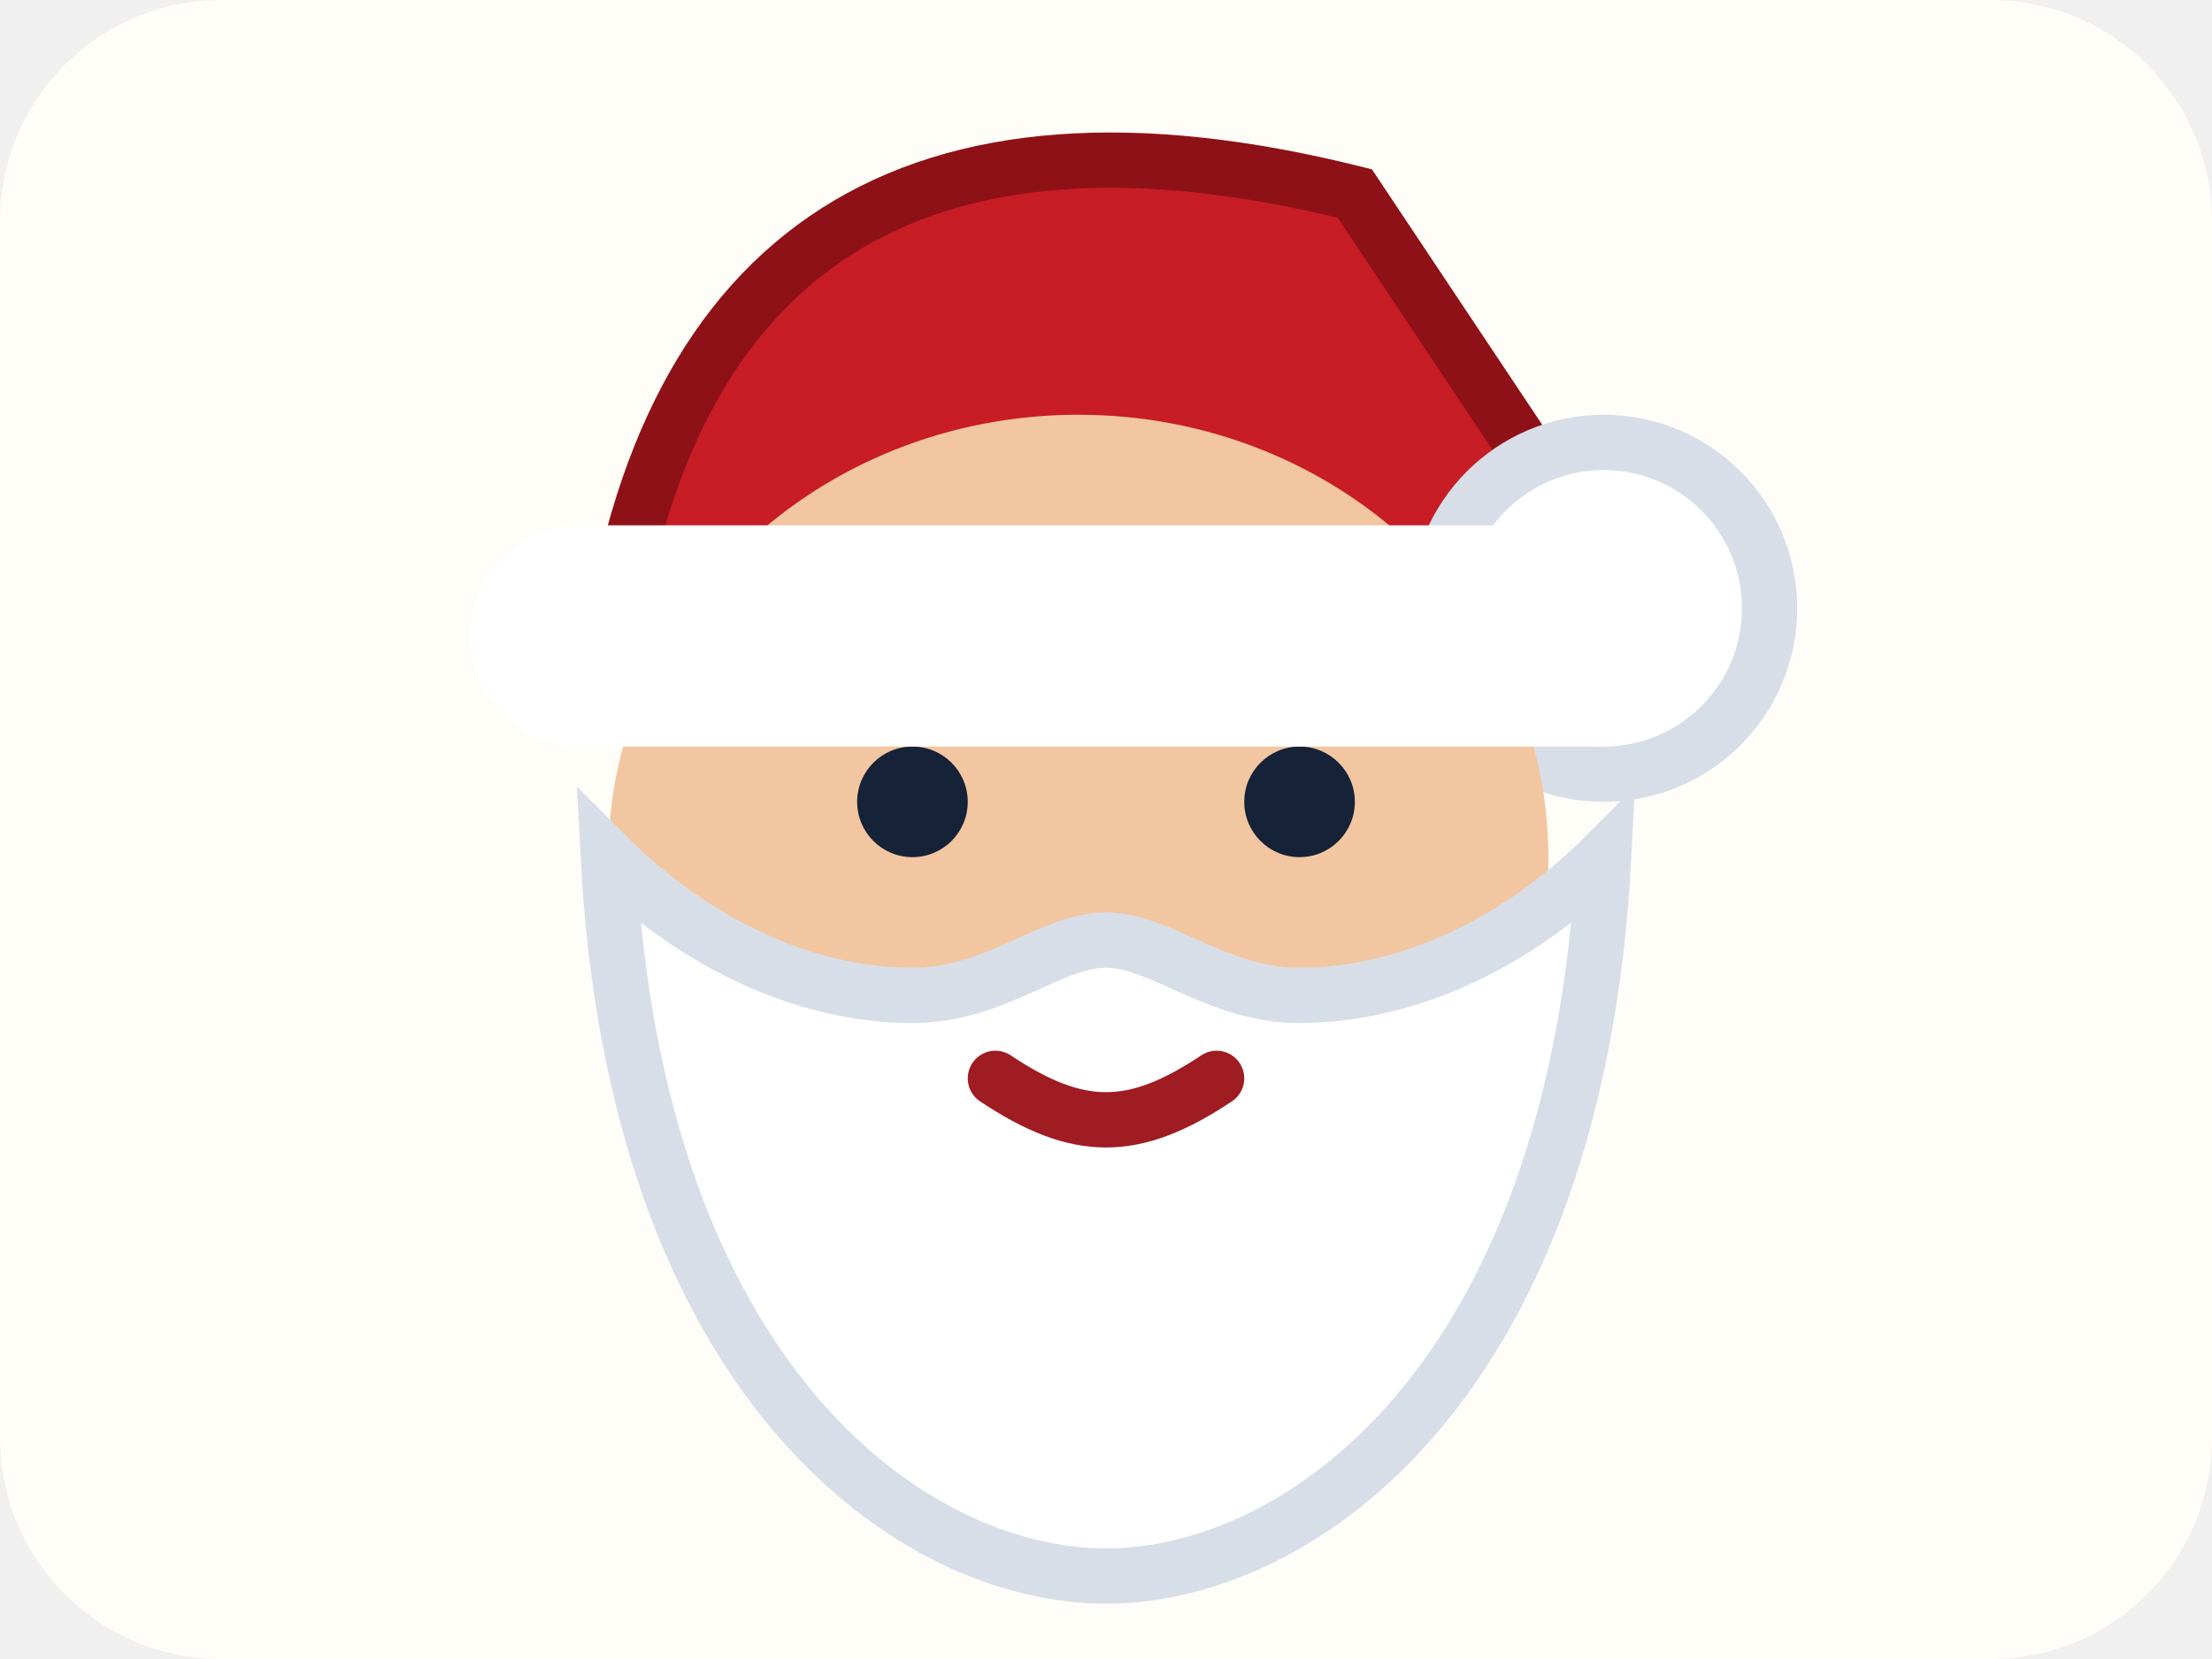
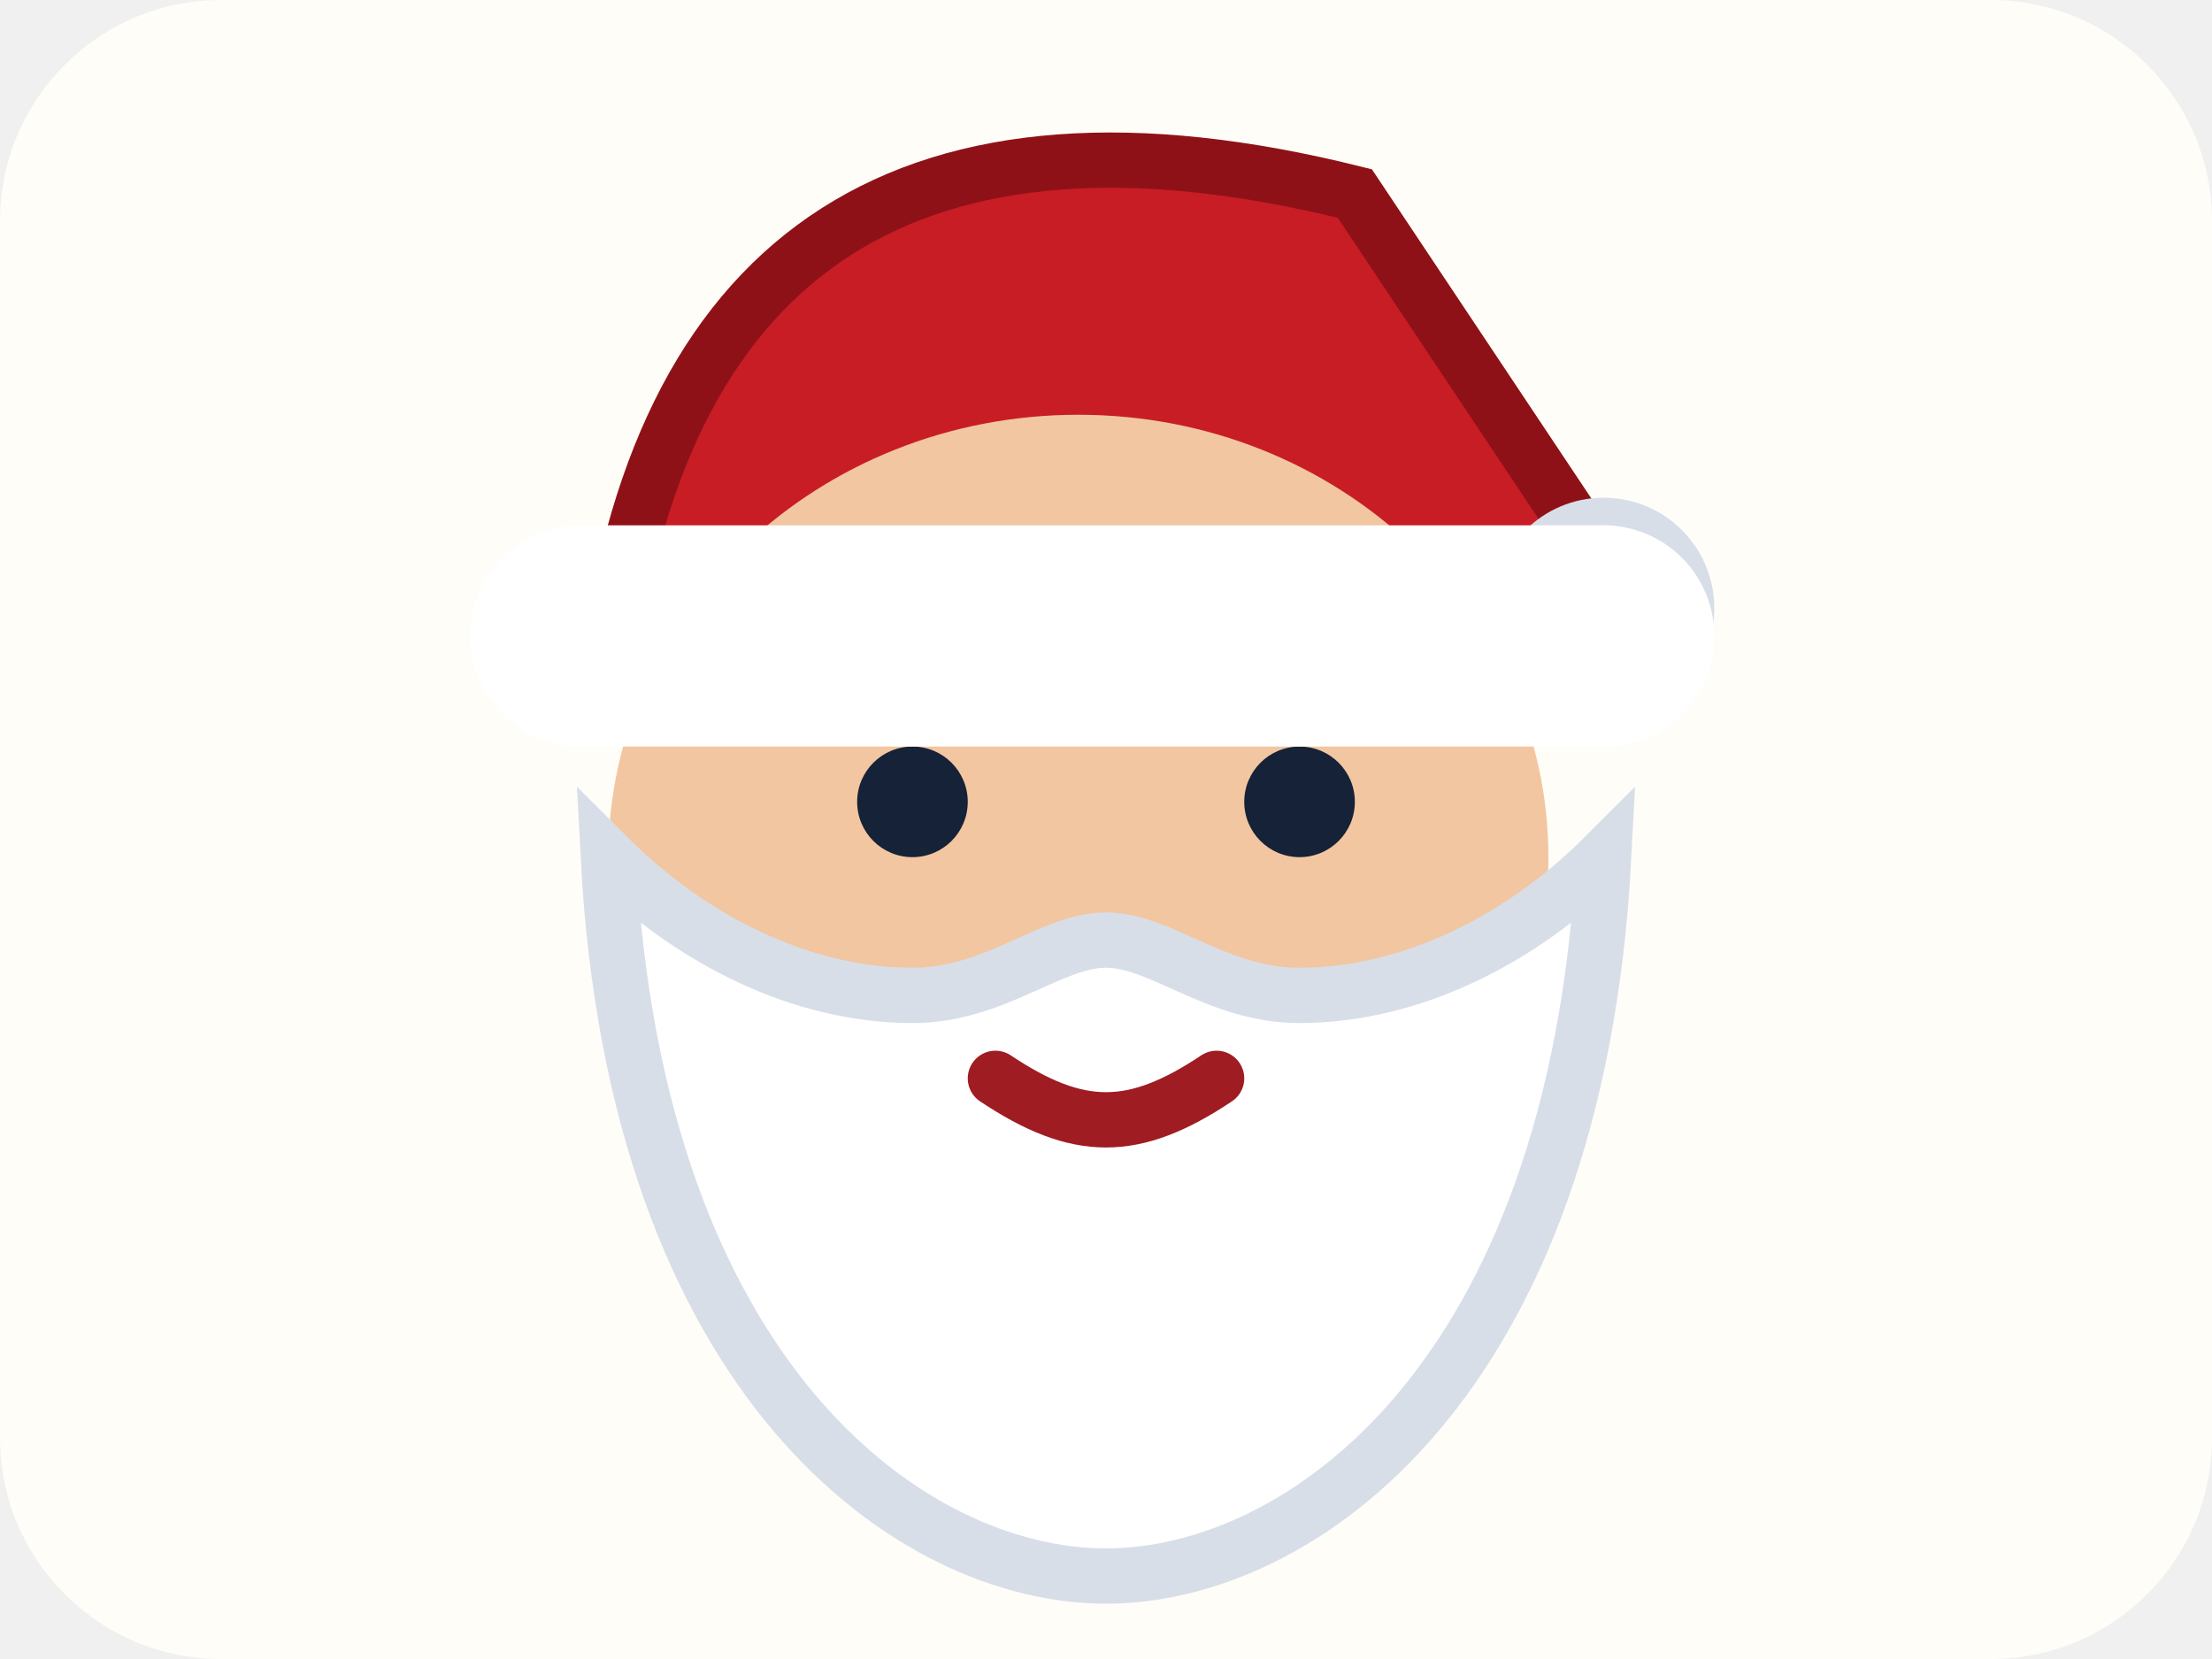
<svg xmlns="http://www.w3.org/2000/svg" width="80" height="60" viewBox="0 0 80 60">
  <rect width="80" height="60" rx="8" fill="#fffdf7" />
  <path d="M22 24C24 9 33 3 49 7l10 15-8 3H25Z" fill="#c81d25" stroke="#8f1118" stroke-width="2" />
-   <circle cx="58" cy="22" r="6" fill="#fff" stroke="#d8dee8" stroke-width="2" />
+   <circle cx="58" cy="22" r="3.5" fill="#fff" stroke="#d8dee8" stroke-width="1" />
  <ellipse cx="39" cy="31" rx="17" ry="16" fill="#f2c6a0" />
  <path d="M22 31c1 19 11 26 18 26s17-7 18-26c-3 3-7 5-11 5-3 0-5-2-7-2s-4 2-7 2c-4 0-8-2-11-5Z" fill="#fff" stroke="#d8dee8" stroke-width="2" />
  <circle cx="33" cy="29" r="2" fill="#152238" />
  <circle cx="47" cy="29" r="2" fill="#152238" />
  <path d="M36 39c3 2 5 2 8 0" fill="none" stroke="#9f1c22" stroke-width="2" stroke-linecap="round" />
  <path d="M21 23h37" stroke="#fff" stroke-width="8" stroke-linecap="round" />
</svg>
